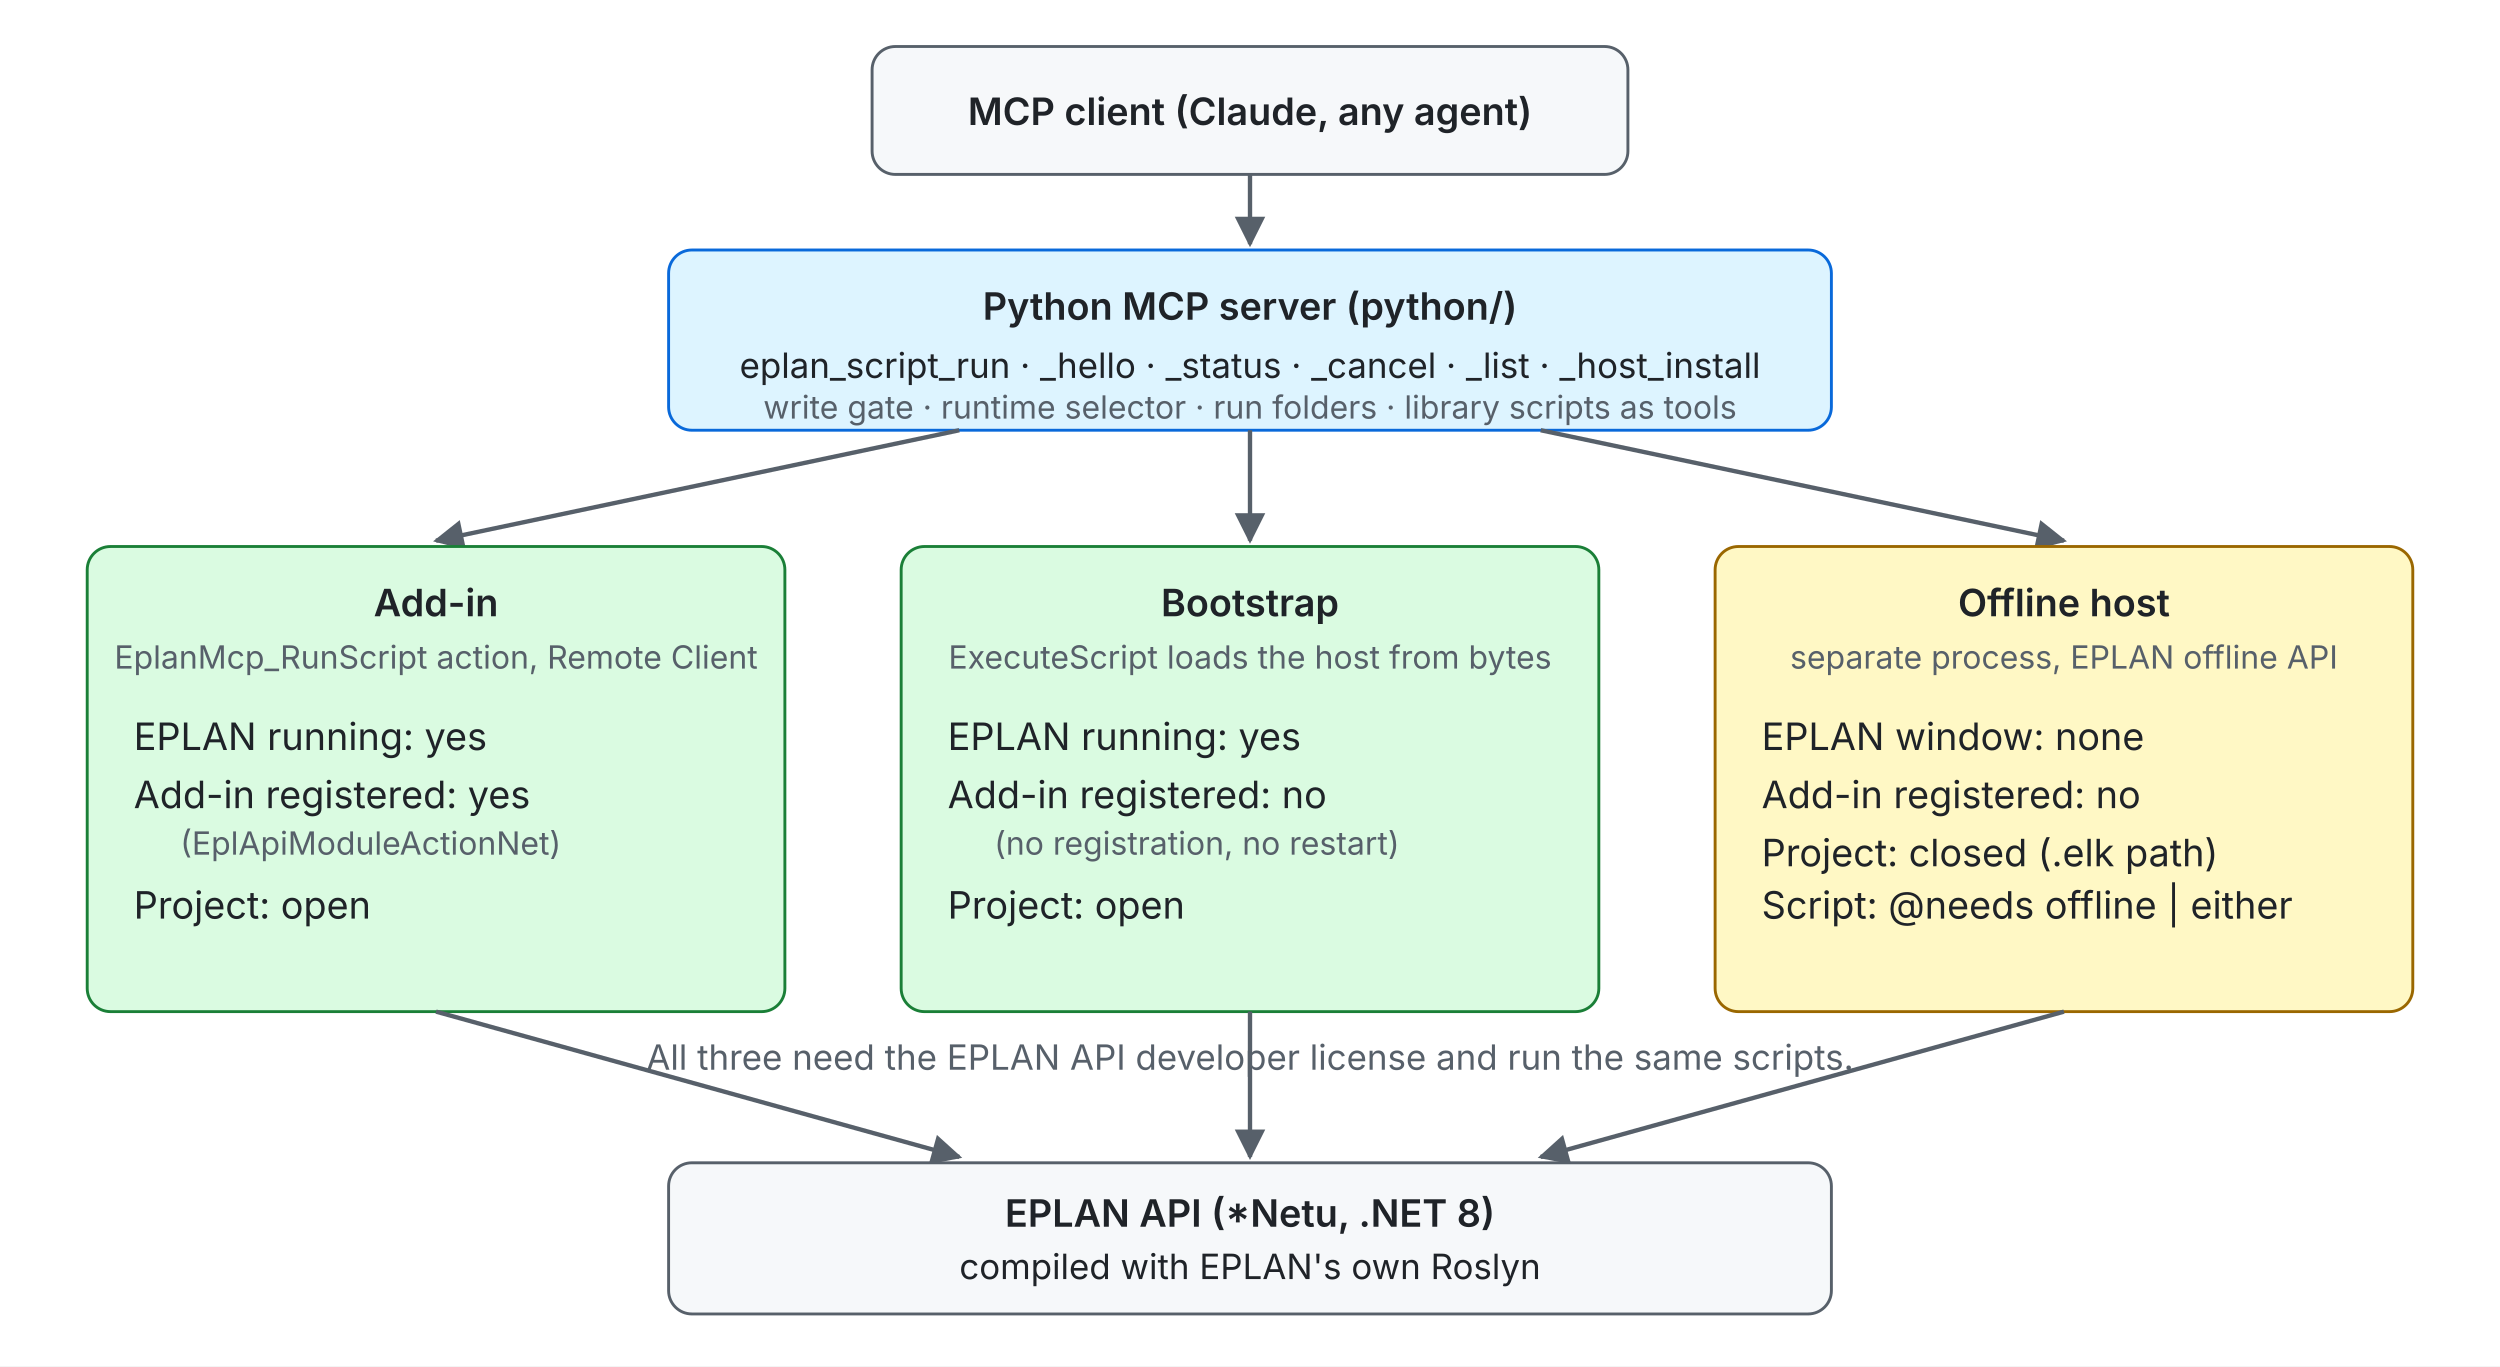
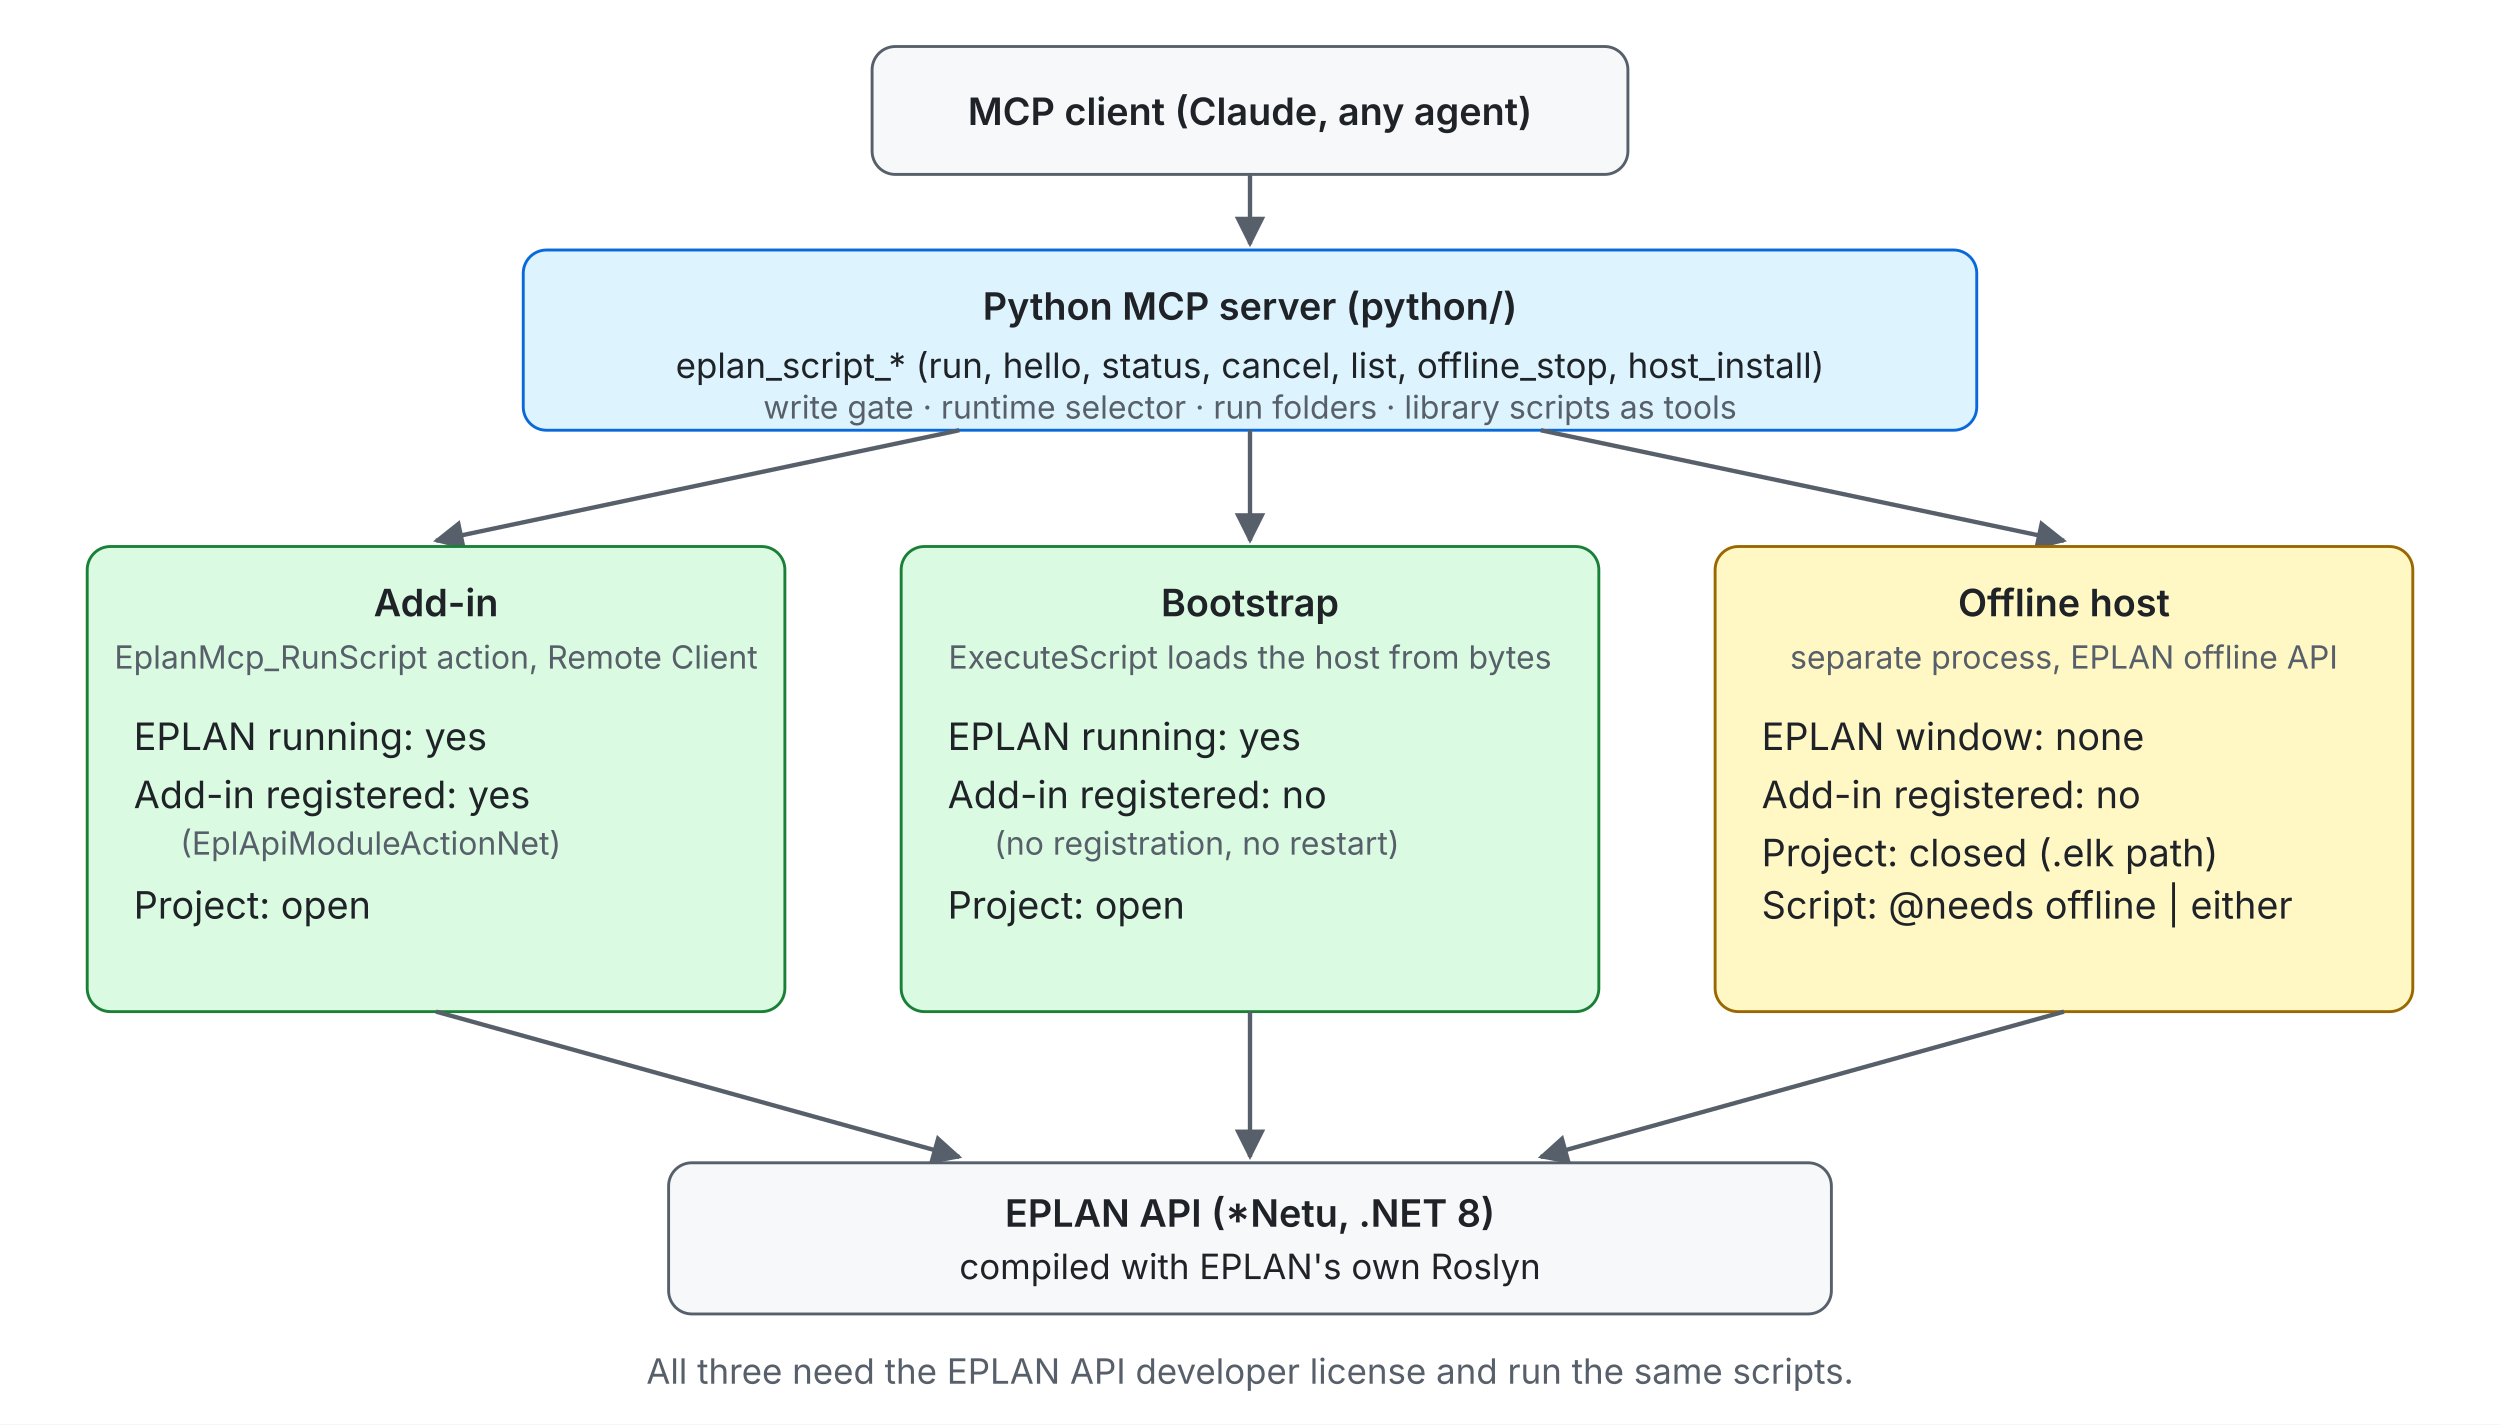
- <svg xmlns="http://www.w3.org/2000/svg" viewBox="0 0 860 470" width="860" height="470" font-family="system-ui, -apple-system, 'Segoe UI', sans-serif" font-size="13" fill="#1f2328">
+ <svg xmlns="http://www.w3.org/2000/svg" viewBox="0 0 860 490" width="860" height="490" font-family="system-ui, -apple-system, 'Segoe UI', sans-serif" font-size="13" fill="#1f2328">
  <defs>
    <marker id="a" viewBox="0 0 10 10" refX="9" refY="5" markerWidth="7" markerHeight="7" orient="auto-start-reverse">
      <path d="M0,0 L10,5 L0,10 z" fill="#57606a" />
    </marker>
  </defs>
-   <rect width="860" height="470" fill="#ffffff" />
+   <rect width="860" height="490" fill="#ffffff" />
  <rect x="300" y="16" width="260" height="44" rx="8" fill="#f6f8fa" stroke="#57606a" />
  <text x="430" y="43" text-anchor="middle" font-weight="600">MCP client (Claude, any agent)</text>
  <line x1="430" y1="60" x2="430" y2="84" stroke="#57606a" stroke-width="1.5" marker-end="url(#a)" />
-   <rect x="230" y="86" width="400" height="62" rx="8" fill="#ddf4ff" stroke="#0969da" />
+   <rect x="180" y="86" width="500" height="62" rx="8" fill="#ddf4ff" stroke="#0969da" />
  <text x="430" y="110" text-anchor="middle" font-weight="600">Python MCP server (python/)</text>
-   <text x="430" y="130" text-anchor="middle" font-size="12">eplan_script_run · _hello · _status · _cancel · _list · _host_install</text>
+   <text x="430" y="130" text-anchor="middle" font-size="12">eplan_script_* (run, hello, status, cancel, list, offline_stop, host_install)</text>
  <text x="430" y="144" text-anchor="middle" font-size="11" fill="#57606a">write gate · runtime selector · run folders · library scripts as tools</text>
  <line x1="330" y1="148" x2="150" y2="186" stroke="#57606a" stroke-width="1.5" marker-end="url(#a)" />
  <line x1="430" y1="148" x2="430" y2="186" stroke="#57606a" stroke-width="1.5" marker-end="url(#a)" />
  <line x1="530" y1="148" x2="710" y2="186" stroke="#57606a" stroke-width="1.5" marker-end="url(#a)" />
  <rect x="30" y="188" width="240" height="160" rx="8" fill="#dafbe1" stroke="#1a7f37" />
  <text x="150" y="212" text-anchor="middle" font-weight="600">Add-in</text>
  <text x="150" y="230" text-anchor="middle" font-size="11" fill="#57606a">EplanMcp_RunScript action, Remote Client</text>
  <text x="46" y="258">EPLAN running: yes</text>
  <text x="46" y="278">Add-in registered: yes</text>
  <text x="62" y="294" font-size="11" fill="#57606a">(EplApiModuleActionNet)</text>
  <text x="46" y="316">Project: open</text>
  <rect x="310" y="188" width="240" height="160" rx="8" fill="#dafbe1" stroke="#1a7f37" />
  <text x="430" y="212" text-anchor="middle" font-weight="600">Bootstrap</text>
  <text x="430" y="230" text-anchor="middle" font-size="11" fill="#57606a">ExecuteScript loads the host from bytes</text>
  <text x="326" y="258">EPLAN running: yes</text>
  <text x="326" y="278">Add-in registered: no</text>
  <text x="342" y="294" font-size="11" fill="#57606a">(no registration, no restart)</text>
  <text x="326" y="316">Project: open</text>
  <rect x="590" y="188" width="240" height="160" rx="8" fill="#fff8c5" stroke="#9a6700" />
  <text x="710" y="212" text-anchor="middle" font-weight="600">Offline host</text>
  <text x="710" y="230" text-anchor="middle" font-size="11" fill="#57606a">separate process, EPLAN offline API</text>
  <text x="606" y="258">EPLAN window: none</text>
  <text x="606" y="278">Add-in registered: no</text>
  <text x="606" y="298">Project: closed (.elk path)</text>
  <text x="606" y="316">Script: @needs offline | either</text>
-   <text x="430" y="368" text-anchor="middle" font-size="12" fill="#57606a">All three need the EPLAN API developer license and run the same scripts.</text>
+   <text x="430" y="476" text-anchor="middle" font-size="12" fill="#57606a">All three need the EPLAN API developer license and run the same scripts.</text>
  <line x1="150" y1="348" x2="330" y2="398" stroke="#57606a" stroke-width="1.5" marker-end="url(#a)" />
  <line x1="430" y1="348" x2="430" y2="398" stroke="#57606a" stroke-width="1.5" marker-end="url(#a)" />
  <line x1="710" y1="348" x2="530" y2="398" stroke="#57606a" stroke-width="1.5" marker-end="url(#a)" />
  <rect x="230" y="400" width="400" height="52" rx="8" fill="#f6f8fa" stroke="#57606a" />
  <text x="430" y="422" text-anchor="middle" font-weight="600">EPLAN API (*Netu, .NET 8)</text>
  <text x="430" y="440" text-anchor="middle" font-size="12">compiled with EPLAN's own Roslyn</text>
</svg>
